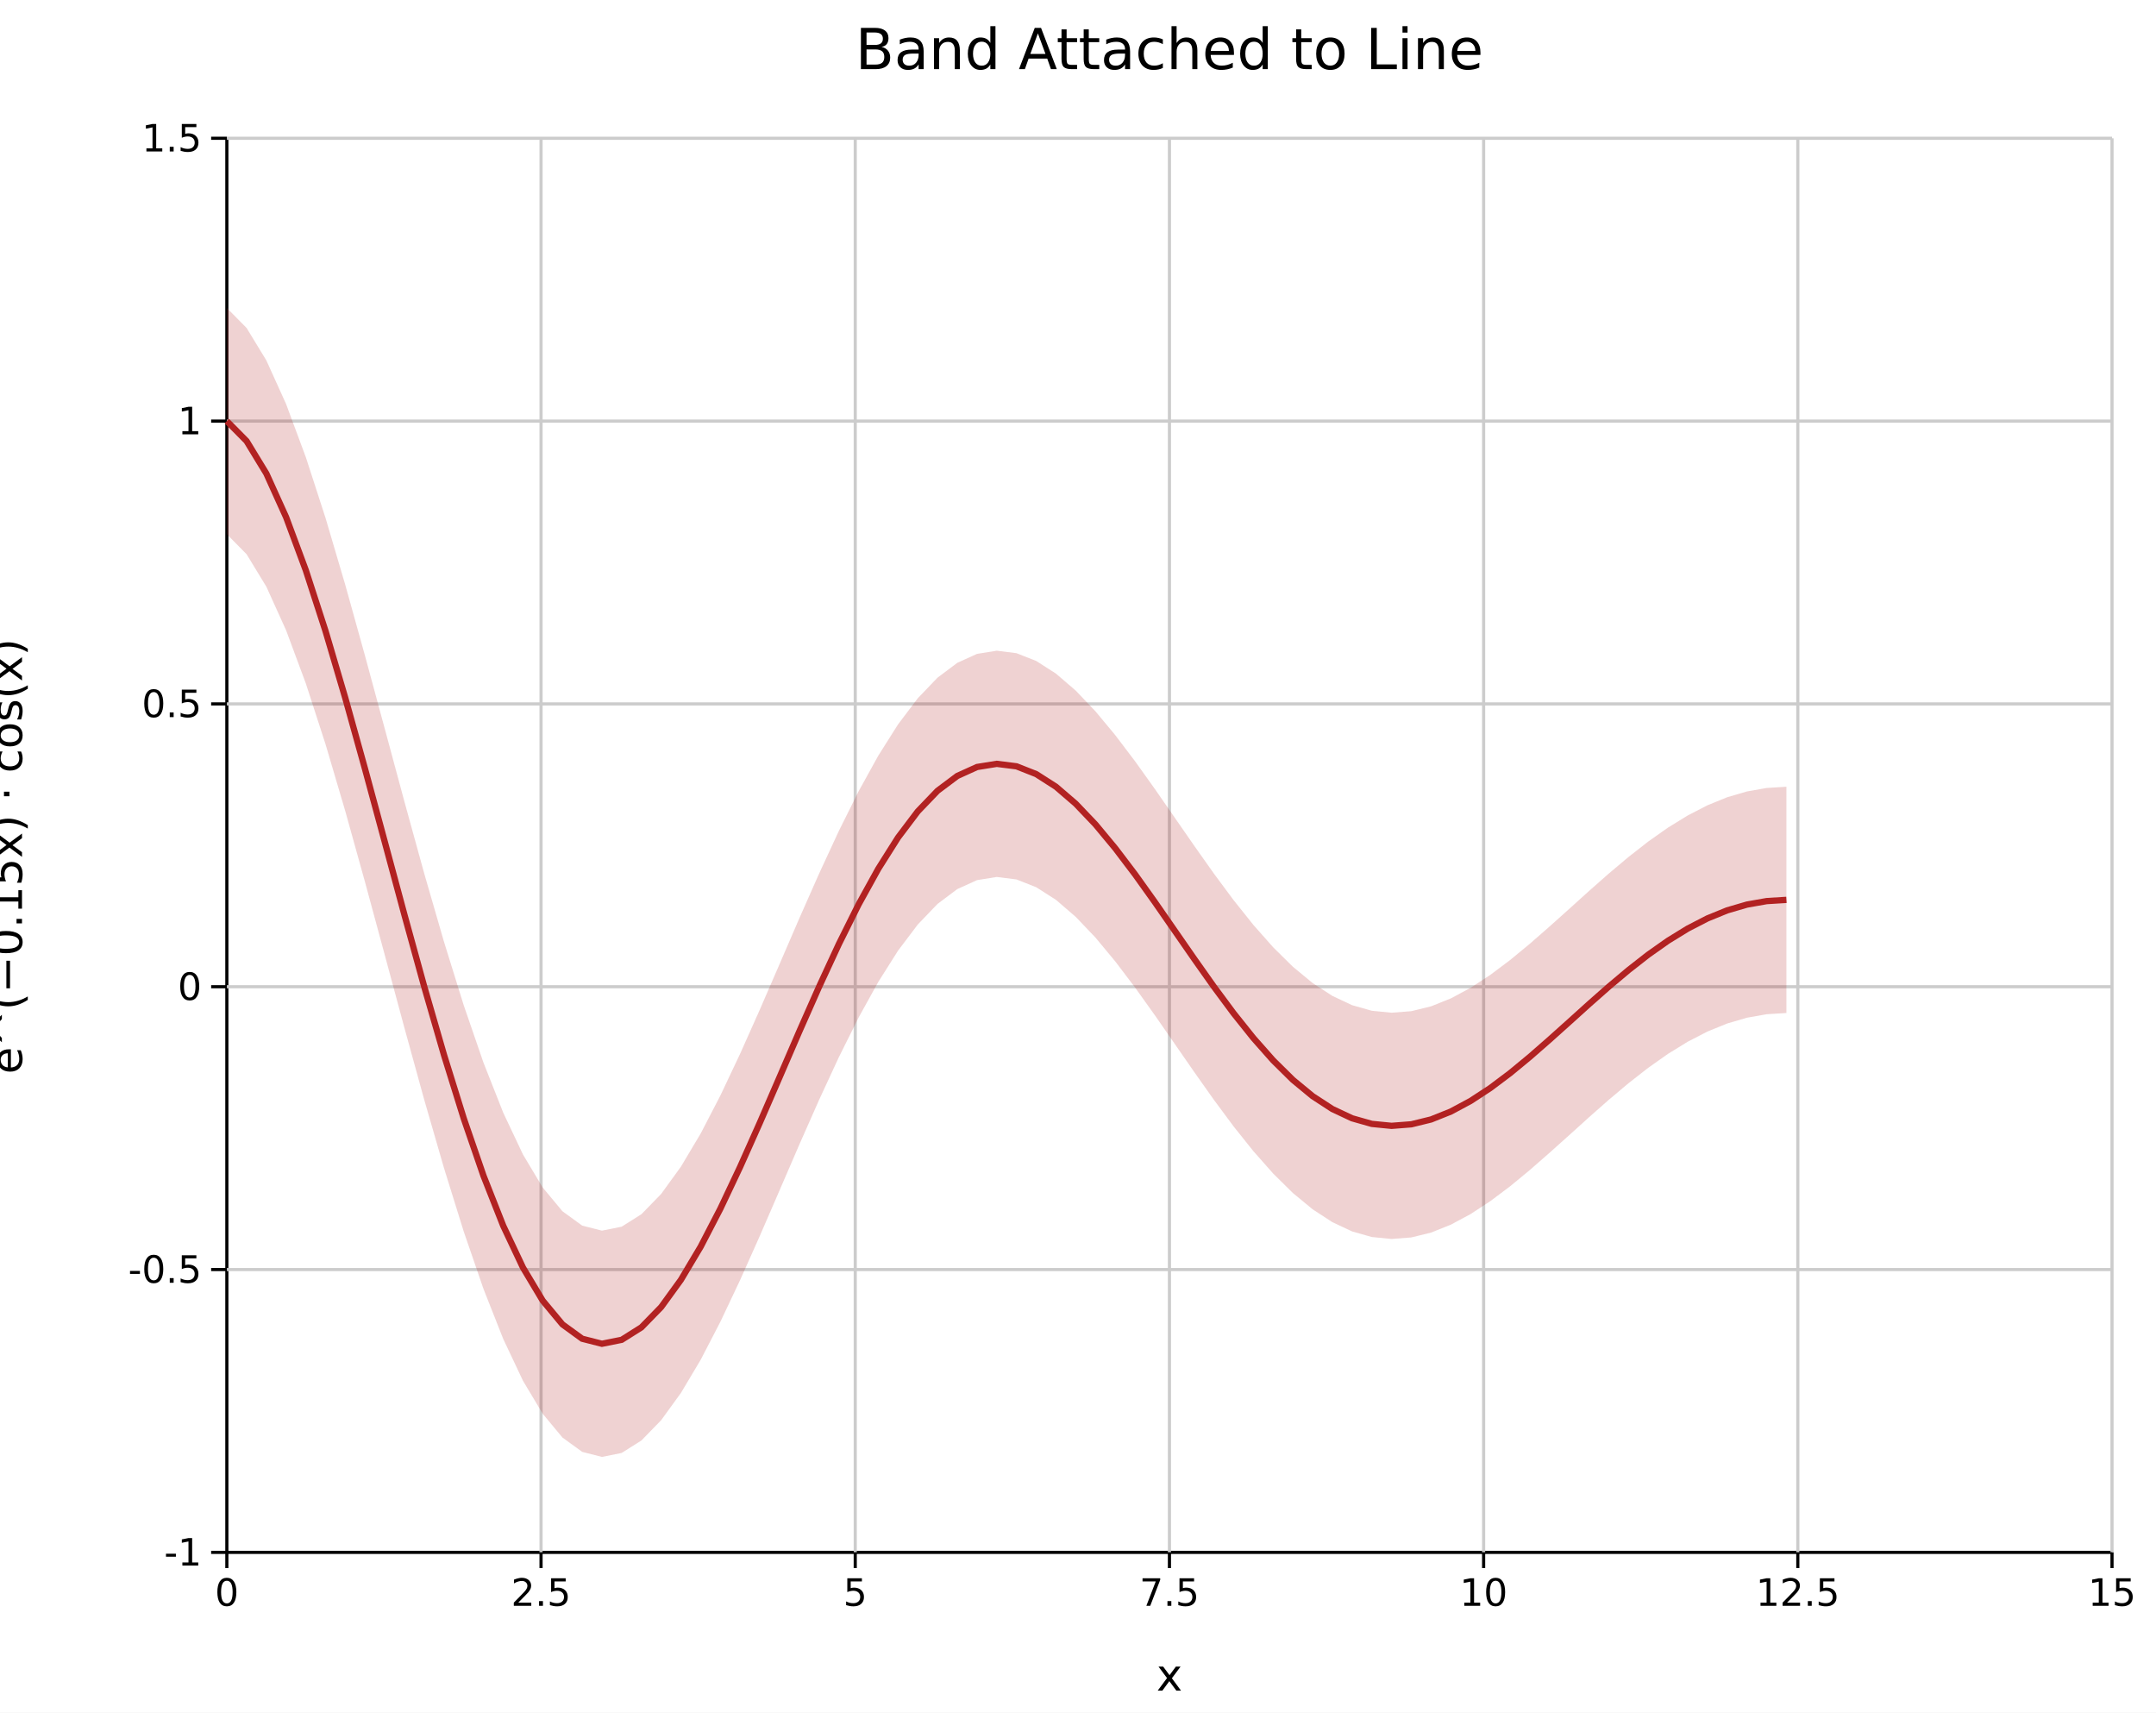
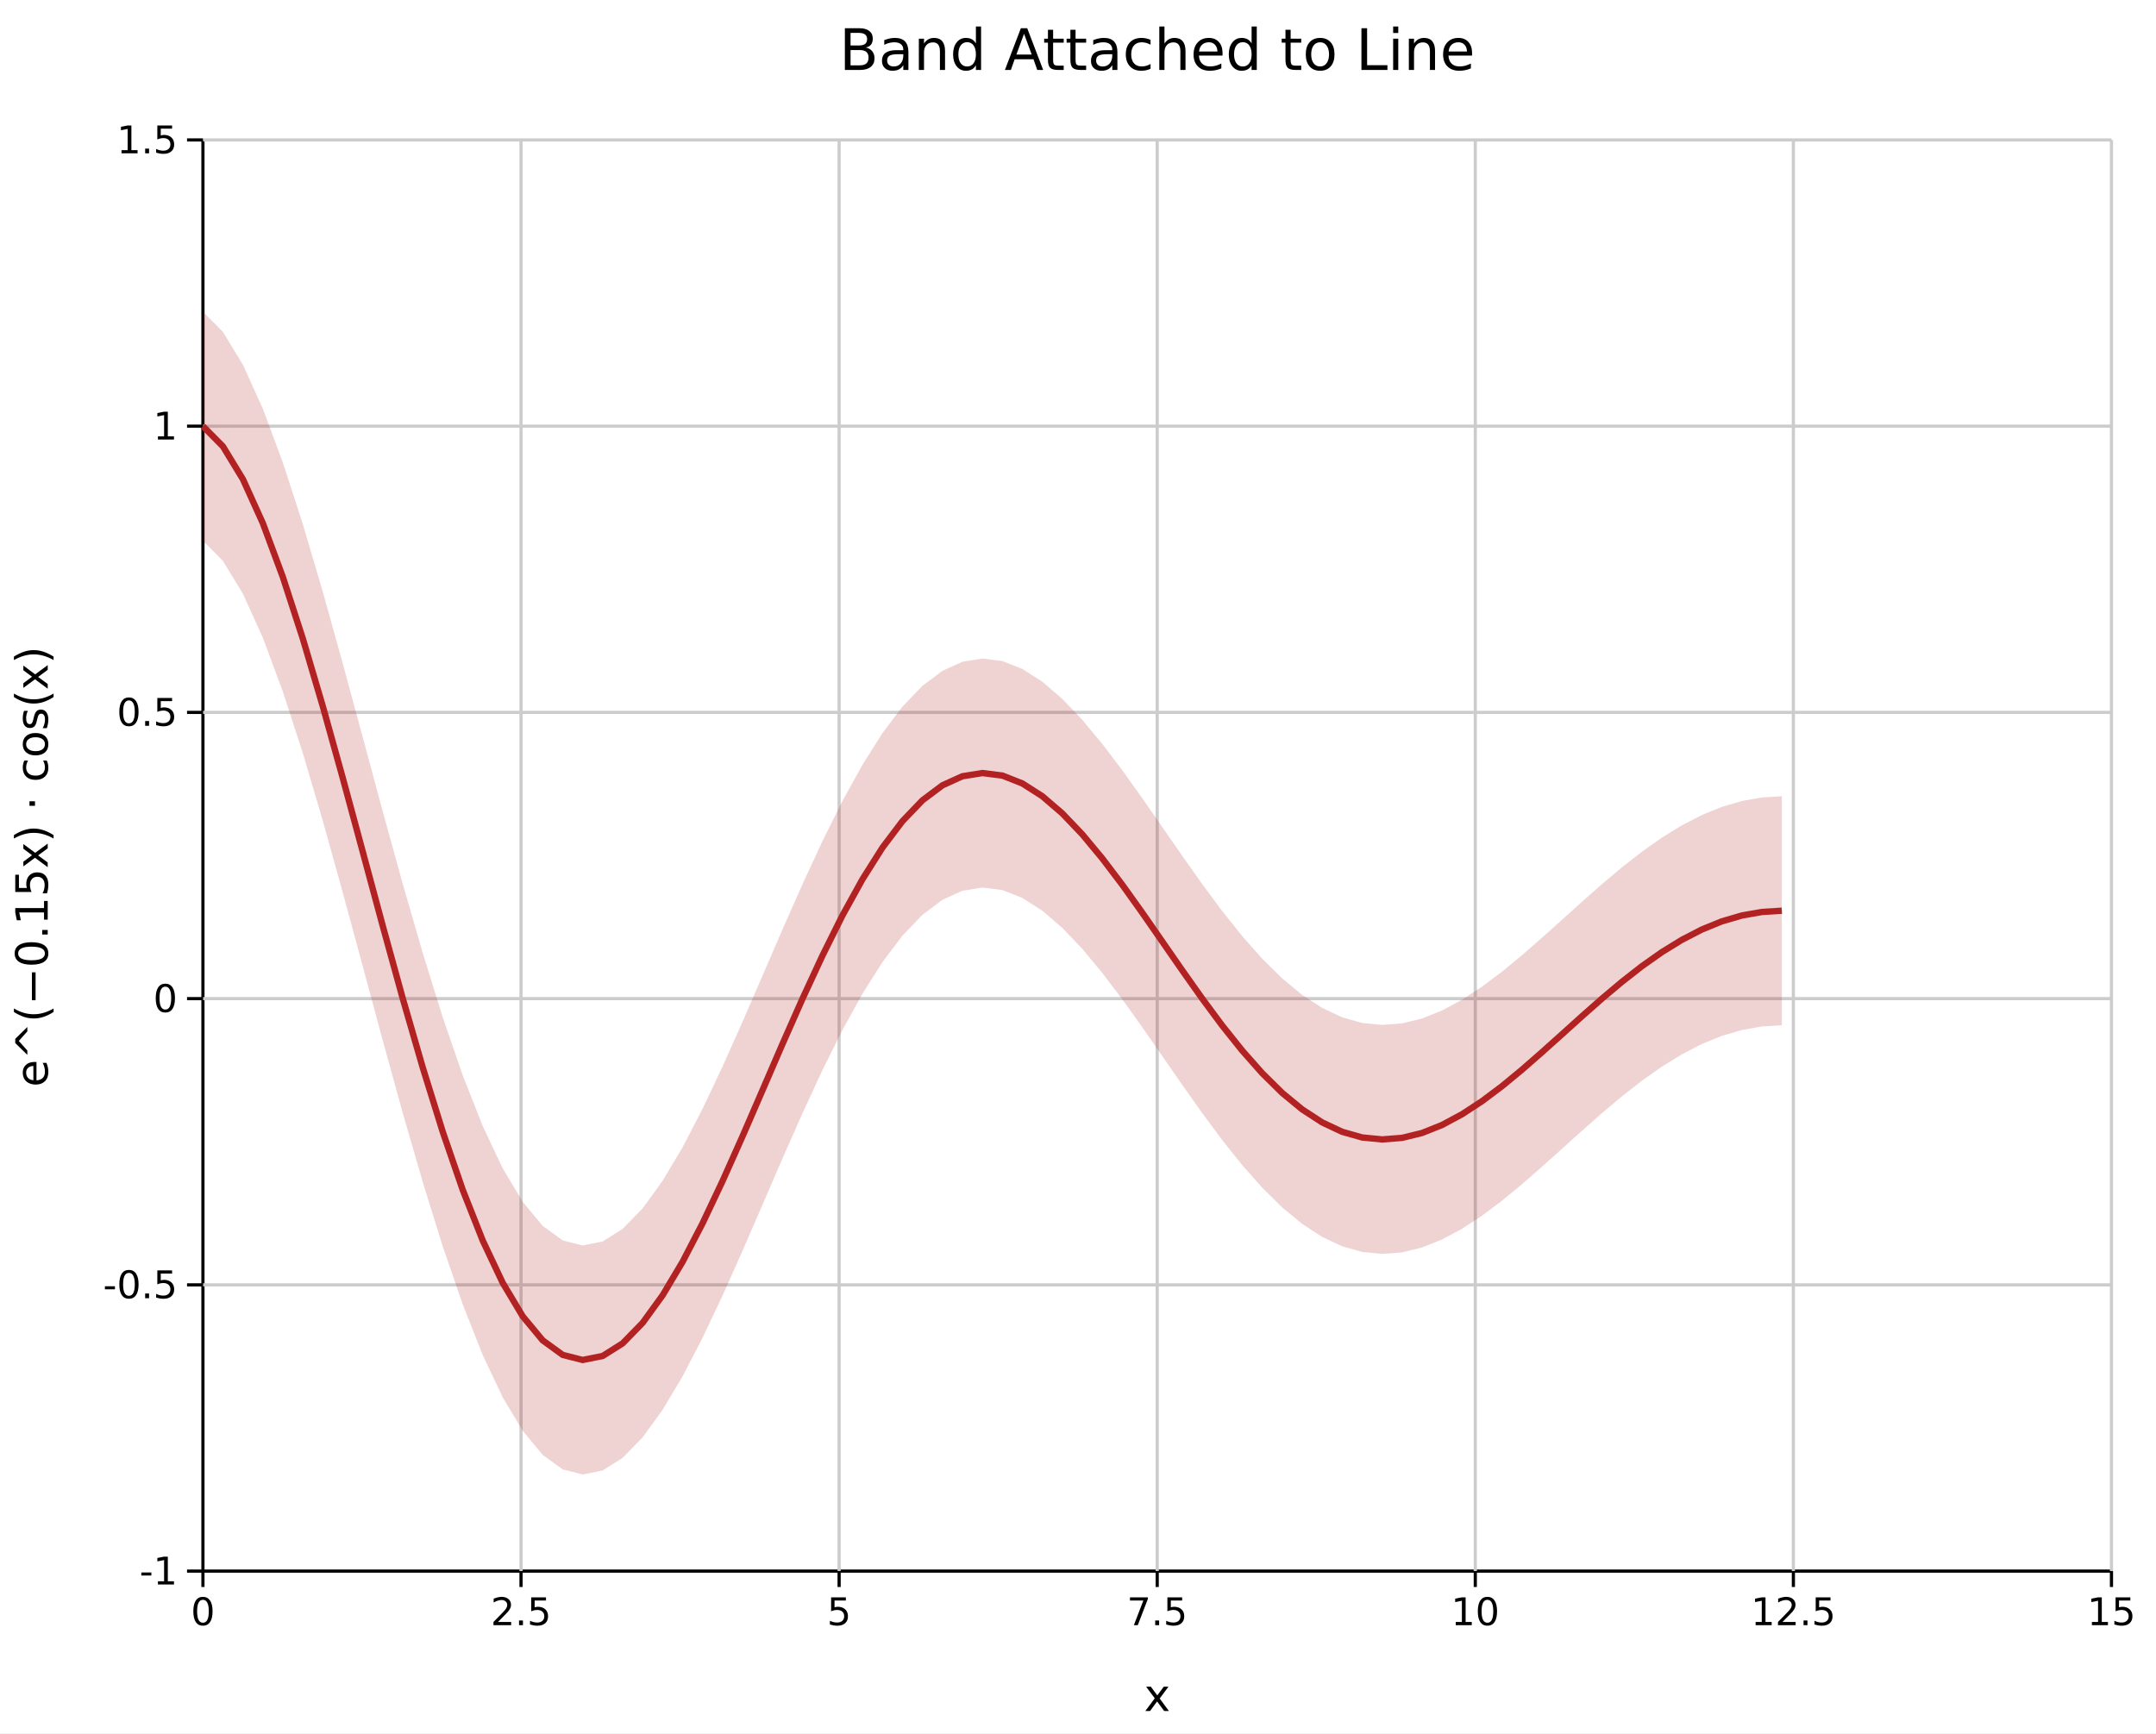
- <svg xmlns="http://www.w3.org/2000/svg" width="686.2" height="545" font-family="DejaVu Sans, Liberation Sans, Arial, sans-serif" fill="black">
+ <svg xmlns="http://www.w3.org/2000/svg" width="677.8" height="545" font-family="DejaVu Sans, Liberation Sans, Arial, sans-serif" fill="black">
  <rect width="100%" height="100%" fill="white" />
-   <line x1="72.2" y1="494" x2="672.2" y2="494" stroke="#000000" stroke-width="1" />
-   <line x1="72.2" y1="44" x2="72.2" y2="494" stroke="#000000" stroke-width="1" />
-   <line x1="172.2" y1="44" x2="172.2" y2="494" stroke="#cccccc" stroke-width="1" />
-   <line x1="272.2" y1="44" x2="272.2" y2="494" stroke="#cccccc" stroke-width="1" />
-   <line x1="372.2" y1="44" x2="372.2" y2="494" stroke="#cccccc" stroke-width="1" />
-   <line x1="472.2" y1="44" x2="472.2" y2="494" stroke="#cccccc" stroke-width="1" />
-   <line x1="572.2" y1="44" x2="572.2" y2="494" stroke="#cccccc" stroke-width="1" />
-   <line x1="672.2" y1="44" x2="672.2" y2="494" stroke="#cccccc" stroke-width="1" />
-   <line x1="72.2" y1="404" x2="672.2" y2="404" stroke="#cccccc" stroke-width="1" />
-   <line x1="72.2" y1="314" x2="672.2" y2="314" stroke="#cccccc" stroke-width="1" />
-   <line x1="72.2" y1="224" x2="672.2" y2="224" stroke="#cccccc" stroke-width="1" />
-   <line x1="72.2" y1="134" x2="672.2" y2="134" stroke="#cccccc" stroke-width="1" />
-   <line x1="72.2" y1="44" x2="672.2" y2="44" stroke="#cccccc" stroke-width="1" />
-   <line x1="72.2" y1="494" x2="72.2" y2="499" stroke="#000000" stroke-width="1" />
-   <text x="72.2" y="511" font-size="12" text-anchor="middle">0</text>
-   <line x1="172.2" y1="494" x2="172.2" y2="499" stroke="#000000" stroke-width="1" />
-   <text x="172.2" y="511" font-size="12" text-anchor="middle">2.5</text>
-   <line x1="272.2" y1="494" x2="272.2" y2="499" stroke="#000000" stroke-width="1" />
-   <text x="272.2" y="511" font-size="12" text-anchor="middle">5</text>
-   <line x1="372.2" y1="494" x2="372.2" y2="499" stroke="#000000" stroke-width="1" />
-   <text x="372.2" y="511" font-size="12" text-anchor="middle">7.5</text>
-   <line x1="472.2" y1="494" x2="472.2" y2="499" stroke="#000000" stroke-width="1" />
-   <text x="472.2" y="511" font-size="12" text-anchor="middle">10</text>
-   <line x1="572.2" y1="494" x2="572.2" y2="499" stroke="#000000" stroke-width="1" />
-   <text x="572.2" y="511" font-size="12" text-anchor="middle">12.5</text>
-   <line x1="672.2" y1="494" x2="672.2" y2="499" stroke="#000000" stroke-width="1" />
-   <text x="672.2" y="511" font-size="12" text-anchor="middle">15</text>
-   <line x1="67.2" y1="494" x2="72.2" y2="494" stroke="#000000" stroke-width="1" />
-   <text x="64.2" y="498.2" font-size="12" text-anchor="end">-1</text>
-   <line x1="67.2" y1="404" x2="72.2" y2="404" stroke="#000000" stroke-width="1" />
-   <text x="64.2" y="408.2" font-size="12" text-anchor="end">-0.5</text>
-   <line x1="67.2" y1="314" x2="72.2" y2="314" stroke="#000000" stroke-width="1" />
-   <text x="64.2" y="318.2" font-size="12" text-anchor="end">0</text>
-   <line x1="67.2" y1="224" x2="72.2" y2="224" stroke="#000000" stroke-width="1" />
-   <text x="64.2" y="228.2" font-size="12" text-anchor="end">0.5</text>
-   <line x1="67.2" y1="134" x2="72.2" y2="134" stroke="#000000" stroke-width="1" />
-   <text x="64.2" y="138.2" font-size="12" text-anchor="end">1</text>
-   <line x1="67.2" y1="44" x2="72.2" y2="44" stroke="#000000" stroke-width="1" />
-   <text x="64.2" y="48.2" font-size="12" text-anchor="end">1.5</text>
-   <text x="372.2" y="538" font-size="14" text-anchor="middle">x</text>
-   <text x="7" y="272.5" font-size="14" text-anchor="middle" transform="rotate(-90,7,272.5)">e^(−0.15x) · cos(x)</text>
-   <text x="372.2" y="22" font-size="18" text-anchor="middle">Band Attached to Line</text>
-   <path d="M 72.2 98.0 L 78.48 104.36 L 84.77 114.69 L 91.05 128.56 L 97.33 145.47 L 103.62 164.87 L 109.9 186.15 L 116.18 208.71 L 122.47 231.93 L 128.75 255.22 L 135.03 278.0 L 141.32 299.73 L 147.6 319.92 L 153.88 338.16 L 160.16 354.07 L 166.45 367.39 L 172.73 377.89 L 179.01 385.45 L 185.3 390.02 L 191.58 391.62 L 197.86 390.36 L 204.15 386.39 L 210.43 379.94 L 216.71 371.28 L 223.0 360.73 L 229.28 348.62 L 235.56 335.34 L 241.85 321.25 L 248.13 306.76 L 254.41 292.22 L 260.7 278.0 L 266.98 264.44 L 273.26 251.83 L 279.55 240.45 L 285.83 230.51 L 292.11 222.2 L 298.39 215.65 L 304.68 210.93 L 310.96 208.08 L 317.24 207.07 L 323.53 207.86 L 329.81 210.34 L 336.09 214.36 L 342.38 219.77 L 348.66 226.36 L 354.94 233.92 L 361.23 242.21 L 367.51 251.0 L 373.79 260.05 L 380.08 269.12 L 386.36 278.0 L 392.64 286.47 L 398.93 294.34 L 405.21 301.44 L 411.49 307.64 L 417.78 312.83 L 424.06 316.92 L 430.34 319.87 L 436.62 321.65 L 442.91 322.27 L 449.19 321.78 L 455.47 320.24 L 461.76 317.72 L 468.04 314.35 L 474.32 310.24 L 480.61 305.52 L 486.89 300.34 L 493.17 294.85 L 499.46 289.21 L 505.74 283.54 L 512.02 278.0 L 518.31 272.71 L 524.59 267.8 L 530.87 263.37 L 537.16 259.5 L 543.44 256.26 L 549.72 253.7 L 556.01 251.86 L 562.29 250.75 L 568.57 250.36 L 568.57 322.36 L 562.29 322.75 L 556.01 323.86 L 549.72 325.7 L 543.44 328.26 L 537.16 331.5 L 530.87 335.37 L 524.59 339.8 L 518.31 344.71 L 512.02 350.0 L 505.74 355.54 L 499.46 361.21 L 493.17 366.85 L 486.89 372.34 L 480.61 377.52 L 474.32 382.24 L 468.04 386.35 L 461.76 389.72 L 455.47 392.24 L 449.19 393.78 L 442.91 394.27 L 436.62 393.65 L 430.34 391.87 L 424.06 388.92 L 417.78 384.83 L 411.49 379.64 L 405.21 373.44 L 398.93 366.34 L 392.64 358.47 L 386.36 350.0 L 380.08 341.12 L 373.79 332.05 L 367.51 323.0 L 361.23 314.21 L 354.94 305.92 L 348.66 298.36 L 342.38 291.77 L 336.09 286.36 L 329.81 282.34 L 323.53 279.86 L 317.24 279.07 L 310.96 280.08 L 304.68 282.93 L 298.39 287.65 L 292.11 294.2 L 285.83 302.51 L 279.55 312.45 L 273.26 323.83 L 266.98 336.44 L 260.7 350.0 L 254.41 364.22 L 248.13 378.76 L 241.85 393.25 L 235.56 407.34 L 229.28 420.62 L 223.0 432.73 L 216.71 443.28 L 210.43 451.94 L 204.15 458.39 L 197.86 462.36 L 191.58 463.62 L 185.3 462.02 L 179.01 457.45 L 172.73 449.89 L 166.45 439.39 L 160.16 426.07 L 153.88 410.16 L 147.6 391.92 L 141.32 371.73 L 135.03 350.0 L 128.75 327.22 L 122.47 303.93 L 116.18 280.71 L 109.9 258.15 L 103.62 236.87 L 97.33 217.47 L 91.05 200.56 L 84.77 186.69 L 78.48 176.36 L 72.2 170.0 Z" stroke="none" stroke-width="0" fill="#b22222" fill-opacity="0.2" />
-   <path d="M 72.2 134.0 L 78.48 140.36 L 84.77 150.69 L 91.05 164.56 L 97.33 181.47 L 103.62 200.87 L 109.9 222.15 L 116.18 244.71 L 122.47 267.93 L 128.75 291.22 L 135.03 314.0 L 141.32 335.73 L 147.6 355.92 L 153.88 374.16 L 160.16 390.07 L 166.45 403.39 L 172.73 413.89 L 179.01 421.45 L 185.3 426.02 L 191.58 427.62 L 197.86 426.36 L 204.15 422.39 L 210.43 415.94 L 216.71 407.28 L 223.0 396.73 L 229.28 384.62 L 235.56 371.34 L 241.85 357.25 L 248.13 342.76 L 254.41 328.22 L 260.7 314.0 L 266.98 300.44 L 273.26 287.83 L 279.55 276.45 L 285.83 266.51 L 292.11 258.2 L 298.39 251.65 L 304.68 246.93 L 310.96 244.08 L 317.24 243.07 L 323.53 243.86 L 329.81 246.34 L 336.09 250.36 L 342.38 255.77 L 348.66 262.36 L 354.94 269.92 L 361.23 278.21 L 367.51 287.0 L 373.79 296.05 L 380.08 305.12 L 386.36 314.0 L 392.64 322.47 L 398.93 330.34 L 405.21 337.44 L 411.49 343.64 L 417.78 348.83 L 424.06 352.92 L 430.34 355.87 L 436.62 357.65 L 442.91 358.27 L 449.19 357.78 L 455.47 356.24 L 461.76 353.72 L 468.04 350.35 L 474.32 346.24 L 480.61 341.52 L 486.89 336.34 L 493.17 330.85 L 499.46 325.21 L 505.74 319.54 L 512.02 314.0 L 518.31 308.71 L 524.59 303.8 L 530.87 299.37 L 537.16 295.5 L 543.44 292.26 L 549.72 289.7 L 556.01 287.86 L 562.29 286.75 L 568.57 286.36 " stroke="#b22222" stroke-width="2" fill="none" />
+   <line x1="63.8" y1="494" x2="663.8" y2="494" stroke="#000000" stroke-width="1" />
+   <line x1="63.8" y1="44" x2="63.8" y2="494" stroke="#000000" stroke-width="1" />
+   <line x1="163.8" y1="44" x2="163.8" y2="494" stroke="#cccccc" stroke-width="1" />
+   <line x1="263.8" y1="44" x2="263.8" y2="494" stroke="#cccccc" stroke-width="1" />
+   <line x1="363.8" y1="44" x2="363.8" y2="494" stroke="#cccccc" stroke-width="1" />
+   <line x1="463.8" y1="44" x2="463.8" y2="494" stroke="#cccccc" stroke-width="1" />
+   <line x1="563.8" y1="44" x2="563.8" y2="494" stroke="#cccccc" stroke-width="1" />
+   <line x1="663.8" y1="44" x2="663.8" y2="494" stroke="#cccccc" stroke-width="1" />
+   <line x1="63.8" y1="404" x2="663.8" y2="404" stroke="#cccccc" stroke-width="1" />
+   <line x1="63.8" y1="314" x2="663.8" y2="314" stroke="#cccccc" stroke-width="1" />
+   <line x1="63.8" y1="224" x2="663.8" y2="224" stroke="#cccccc" stroke-width="1" />
+   <line x1="63.8" y1="134" x2="663.8" y2="134" stroke="#cccccc" stroke-width="1" />
+   <line x1="63.8" y1="44" x2="663.8" y2="44" stroke="#cccccc" stroke-width="1" />
+   <line x1="63.8" y1="494" x2="63.8" y2="499" stroke="#000000" stroke-width="1" />
+   <text x="63.8" y="511" font-size="12" text-anchor="middle">0</text>
+   <line x1="163.8" y1="494" x2="163.8" y2="499" stroke="#000000" stroke-width="1" />
+   <text x="163.8" y="511" font-size="12" text-anchor="middle">2.5</text>
+   <line x1="263.8" y1="494" x2="263.8" y2="499" stroke="#000000" stroke-width="1" />
+   <text x="263.8" y="511" font-size="12" text-anchor="middle">5</text>
+   <line x1="363.8" y1="494" x2="363.8" y2="499" stroke="#000000" stroke-width="1" />
+   <text x="363.8" y="511" font-size="12" text-anchor="middle">7.5</text>
+   <line x1="463.8" y1="494" x2="463.8" y2="499" stroke="#000000" stroke-width="1" />
+   <text x="463.8" y="511" font-size="12" text-anchor="middle">10</text>
+   <line x1="563.8" y1="494" x2="563.8" y2="499" stroke="#000000" stroke-width="1" />
+   <text x="563.8" y="511" font-size="12" text-anchor="middle">12.5</text>
+   <line x1="663.8" y1="494" x2="663.8" y2="499" stroke="#000000" stroke-width="1" />
+   <text x="663.8" y="511" font-size="12" text-anchor="middle">15</text>
+   <line x1="58.8" y1="494" x2="63.8" y2="494" stroke="#000000" stroke-width="1" />
+   <text x="55.8" y="498.2" font-size="12" text-anchor="end">-1</text>
+   <line x1="58.8" y1="404" x2="63.8" y2="404" stroke="#000000" stroke-width="1" />
+   <text x="55.8" y="408.2" font-size="12" text-anchor="end">-0.5</text>
+   <line x1="58.8" y1="314" x2="63.8" y2="314" stroke="#000000" stroke-width="1" />
+   <text x="55.8" y="318.2" font-size="12" text-anchor="end">0</text>
+   <line x1="58.8" y1="224" x2="63.8" y2="224" stroke="#000000" stroke-width="1" />
+   <text x="55.8" y="228.2" font-size="12" text-anchor="end">0.5</text>
+   <line x1="58.8" y1="134" x2="63.8" y2="134" stroke="#000000" stroke-width="1" />
+   <text x="55.8" y="138.2" font-size="12" text-anchor="end">1</text>
+   <line x1="58.8" y1="44" x2="63.8" y2="44" stroke="#000000" stroke-width="1" />
+   <text x="55.8" y="48.2" font-size="12" text-anchor="end">1.5</text>
+   <text x="363.8" y="538" font-size="14" text-anchor="middle">x</text>
+   <text x="15" y="272.5" font-size="14" text-anchor="middle" transform="rotate(-90,15,272.5)">e^(−0.15x) · cos(x)</text>
+   <text x="363.8" y="22" font-size="18" text-anchor="middle">Band Attached to Line</text>
+   <path d="M 63.8 98.0 L 70.08 104.36 L 76.37 114.69 L 82.65 128.56 L 88.93 145.47 L 95.22 164.87 L 101.5 186.15 L 107.78 208.71 L 114.07 231.93 L 120.35 255.22 L 126.63 278.0 L 132.92 299.73 L 139.2 319.92 L 145.48 338.16 L 151.76 354.07 L 158.05 367.39 L 164.33 377.89 L 170.61 385.45 L 176.9 390.02 L 183.18 391.62 L 189.46 390.36 L 195.75 386.39 L 202.03 379.94 L 208.31 371.28 L 214.6 360.73 L 220.88 348.62 L 227.16 335.34 L 233.45 321.25 L 239.73 306.76 L 246.01 292.22 L 252.3 278.0 L 258.58 264.44 L 264.86 251.83 L 271.15 240.45 L 277.43 230.51 L 283.71 222.2 L 289.99 215.65 L 296.28 210.93 L 302.56 208.08 L 308.84 207.07 L 315.13 207.86 L 321.41 210.34 L 327.69 214.36 L 333.98 219.77 L 340.26 226.36 L 346.54 233.92 L 352.83 242.21 L 359.11 251.0 L 365.39 260.05 L 371.68 269.12 L 377.96 278.0 L 384.24 286.47 L 390.53 294.34 L 396.81 301.44 L 403.09 307.64 L 409.38 312.83 L 415.66 316.92 L 421.94 319.87 L 428.22 321.65 L 434.51 322.27 L 440.79 321.78 L 447.07 320.24 L 453.36 317.72 L 459.64 314.35 L 465.92 310.24 L 472.21 305.52 L 478.49 300.34 L 484.77 294.85 L 491.06 289.21 L 497.34 283.54 L 503.62 278.0 L 509.91 272.71 L 516.19 267.8 L 522.47 263.37 L 528.76 259.5 L 535.04 256.26 L 541.32 253.7 L 547.61 251.86 L 553.89 250.75 L 560.17 250.36 L 560.17 322.36 L 553.89 322.75 L 547.61 323.86 L 541.32 325.7 L 535.04 328.26 L 528.76 331.5 L 522.47 335.37 L 516.19 339.8 L 509.91 344.71 L 503.62 350.0 L 497.34 355.54 L 491.06 361.21 L 484.77 366.85 L 478.49 372.34 L 472.21 377.52 L 465.92 382.24 L 459.64 386.35 L 453.36 389.72 L 447.07 392.24 L 440.79 393.78 L 434.51 394.27 L 428.22 393.65 L 421.94 391.87 L 415.66 388.92 L 409.38 384.83 L 403.09 379.64 L 396.81 373.44 L 390.53 366.34 L 384.24 358.47 L 377.96 350.0 L 371.68 341.12 L 365.39 332.05 L 359.11 323.0 L 352.83 314.21 L 346.54 305.92 L 340.26 298.36 L 333.98 291.77 L 327.69 286.36 L 321.41 282.34 L 315.13 279.86 L 308.84 279.07 L 302.56 280.08 L 296.28 282.93 L 289.99 287.65 L 283.71 294.2 L 277.43 302.51 L 271.15 312.45 L 264.86 323.83 L 258.58 336.44 L 252.3 350.0 L 246.01 364.22 L 239.73 378.76 L 233.45 393.25 L 227.16 407.34 L 220.88 420.62 L 214.6 432.73 L 208.31 443.28 L 202.03 451.94 L 195.75 458.39 L 189.46 462.36 L 183.18 463.62 L 176.9 462.02 L 170.61 457.45 L 164.33 449.89 L 158.05 439.39 L 151.76 426.07 L 145.48 410.16 L 139.2 391.92 L 132.92 371.73 L 126.63 350.0 L 120.35 327.22 L 114.07 303.93 L 107.78 280.71 L 101.5 258.15 L 95.22 236.87 L 88.93 217.47 L 82.65 200.56 L 76.37 186.69 L 70.08 176.36 L 63.8 170.0 Z" stroke="none" stroke-width="0" fill="#b22222" fill-opacity="0.2" />
+   <path d="M 63.8 134.0 L 70.08 140.36 L 76.37 150.69 L 82.65 164.56 L 88.93 181.47 L 95.22 200.87 L 101.5 222.15 L 107.78 244.71 L 114.07 267.93 L 120.35 291.22 L 126.63 314.0 L 132.92 335.73 L 139.2 355.92 L 145.48 374.16 L 151.76 390.07 L 158.05 403.39 L 164.33 413.89 L 170.61 421.45 L 176.9 426.02 L 183.18 427.62 L 189.46 426.36 L 195.75 422.39 L 202.03 415.94 L 208.31 407.28 L 214.6 396.73 L 220.88 384.62 L 227.16 371.34 L 233.45 357.25 L 239.73 342.76 L 246.01 328.22 L 252.3 314.0 L 258.58 300.44 L 264.86 287.83 L 271.15 276.45 L 277.43 266.51 L 283.71 258.2 L 289.99 251.65 L 296.28 246.93 L 302.56 244.08 L 308.84 243.07 L 315.13 243.86 L 321.41 246.34 L 327.69 250.36 L 333.98 255.77 L 340.26 262.36 L 346.54 269.92 L 352.83 278.21 L 359.11 287.0 L 365.39 296.05 L 371.68 305.12 L 377.96 314.0 L 384.24 322.47 L 390.53 330.34 L 396.81 337.44 L 403.09 343.64 L 409.38 348.83 L 415.66 352.92 L 421.94 355.87 L 428.22 357.65 L 434.51 358.27 L 440.79 357.78 L 447.07 356.24 L 453.36 353.72 L 459.64 350.35 L 465.92 346.24 L 472.21 341.52 L 478.49 336.34 L 484.77 330.85 L 491.06 325.21 L 497.34 319.54 L 503.62 314.0 L 509.91 308.71 L 516.19 303.8 L 522.47 299.37 L 528.76 295.5 L 535.04 292.26 L 541.32 289.7 L 547.61 287.86 L 553.89 286.75 L 560.17 286.36 " stroke="#b22222" stroke-width="2" fill="none" />
</svg>
